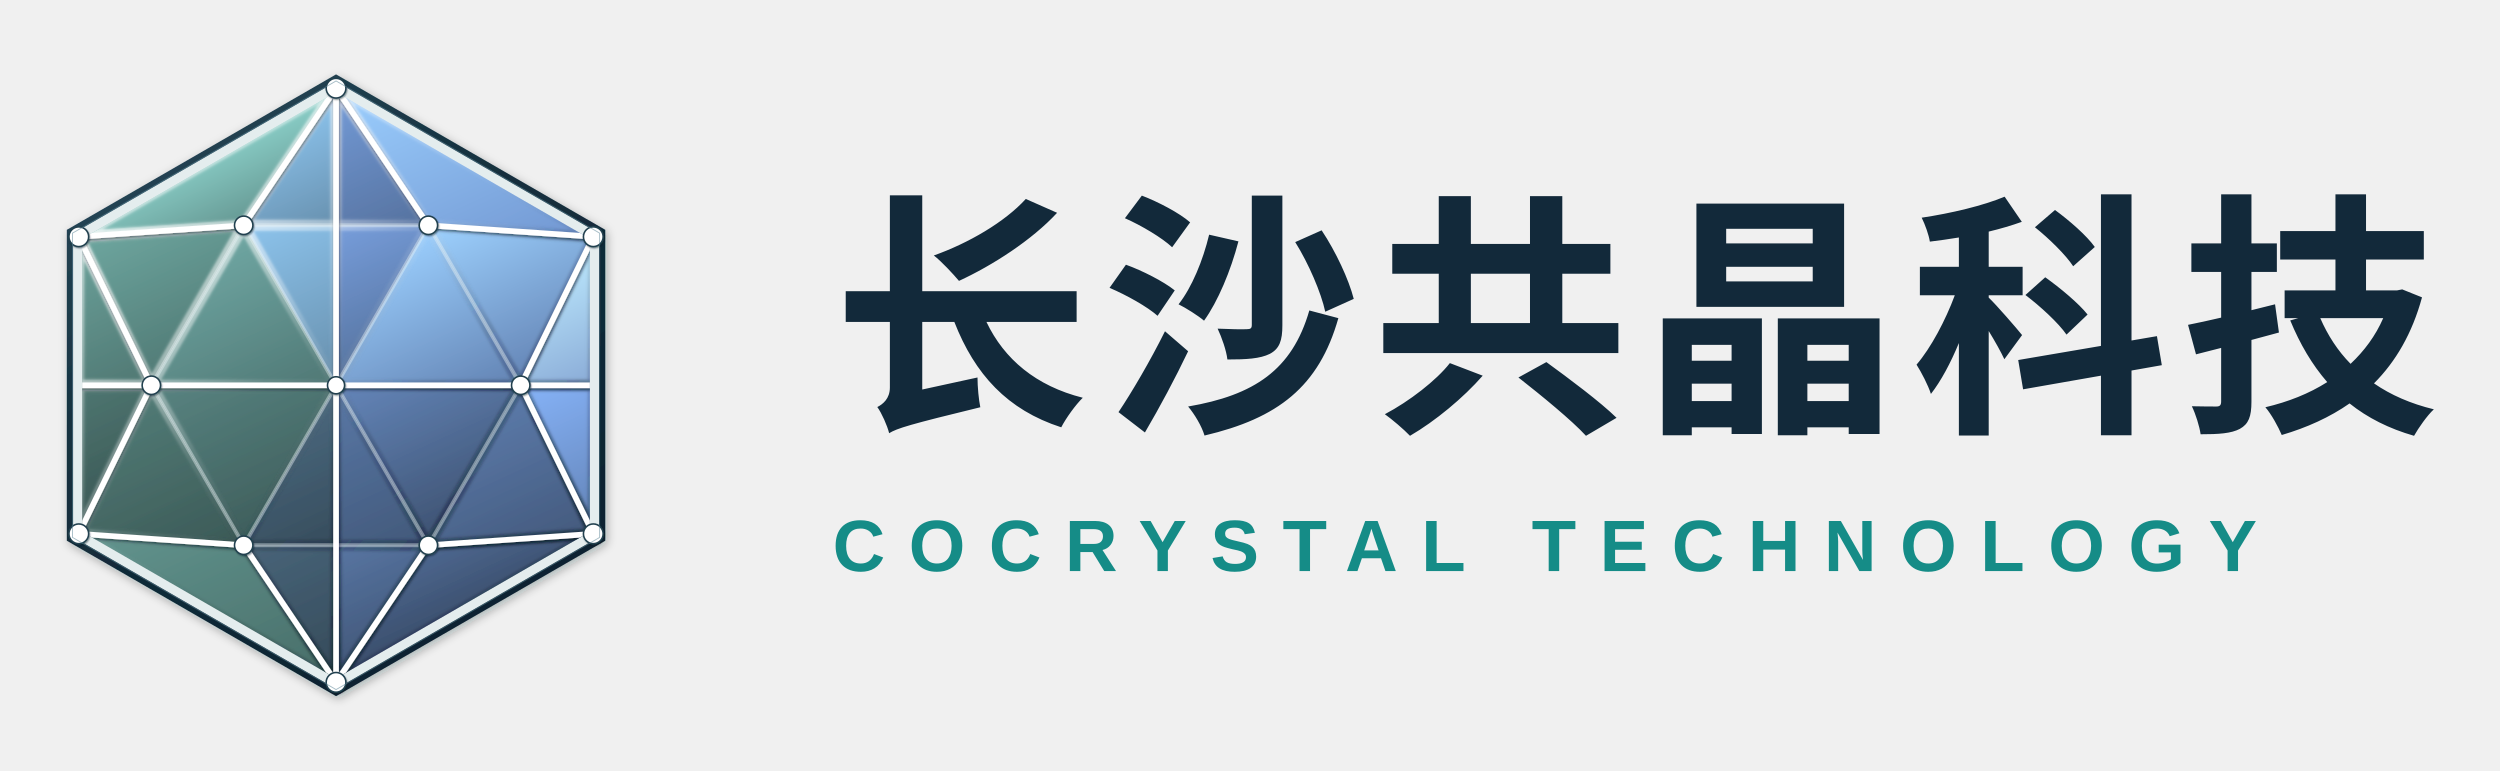
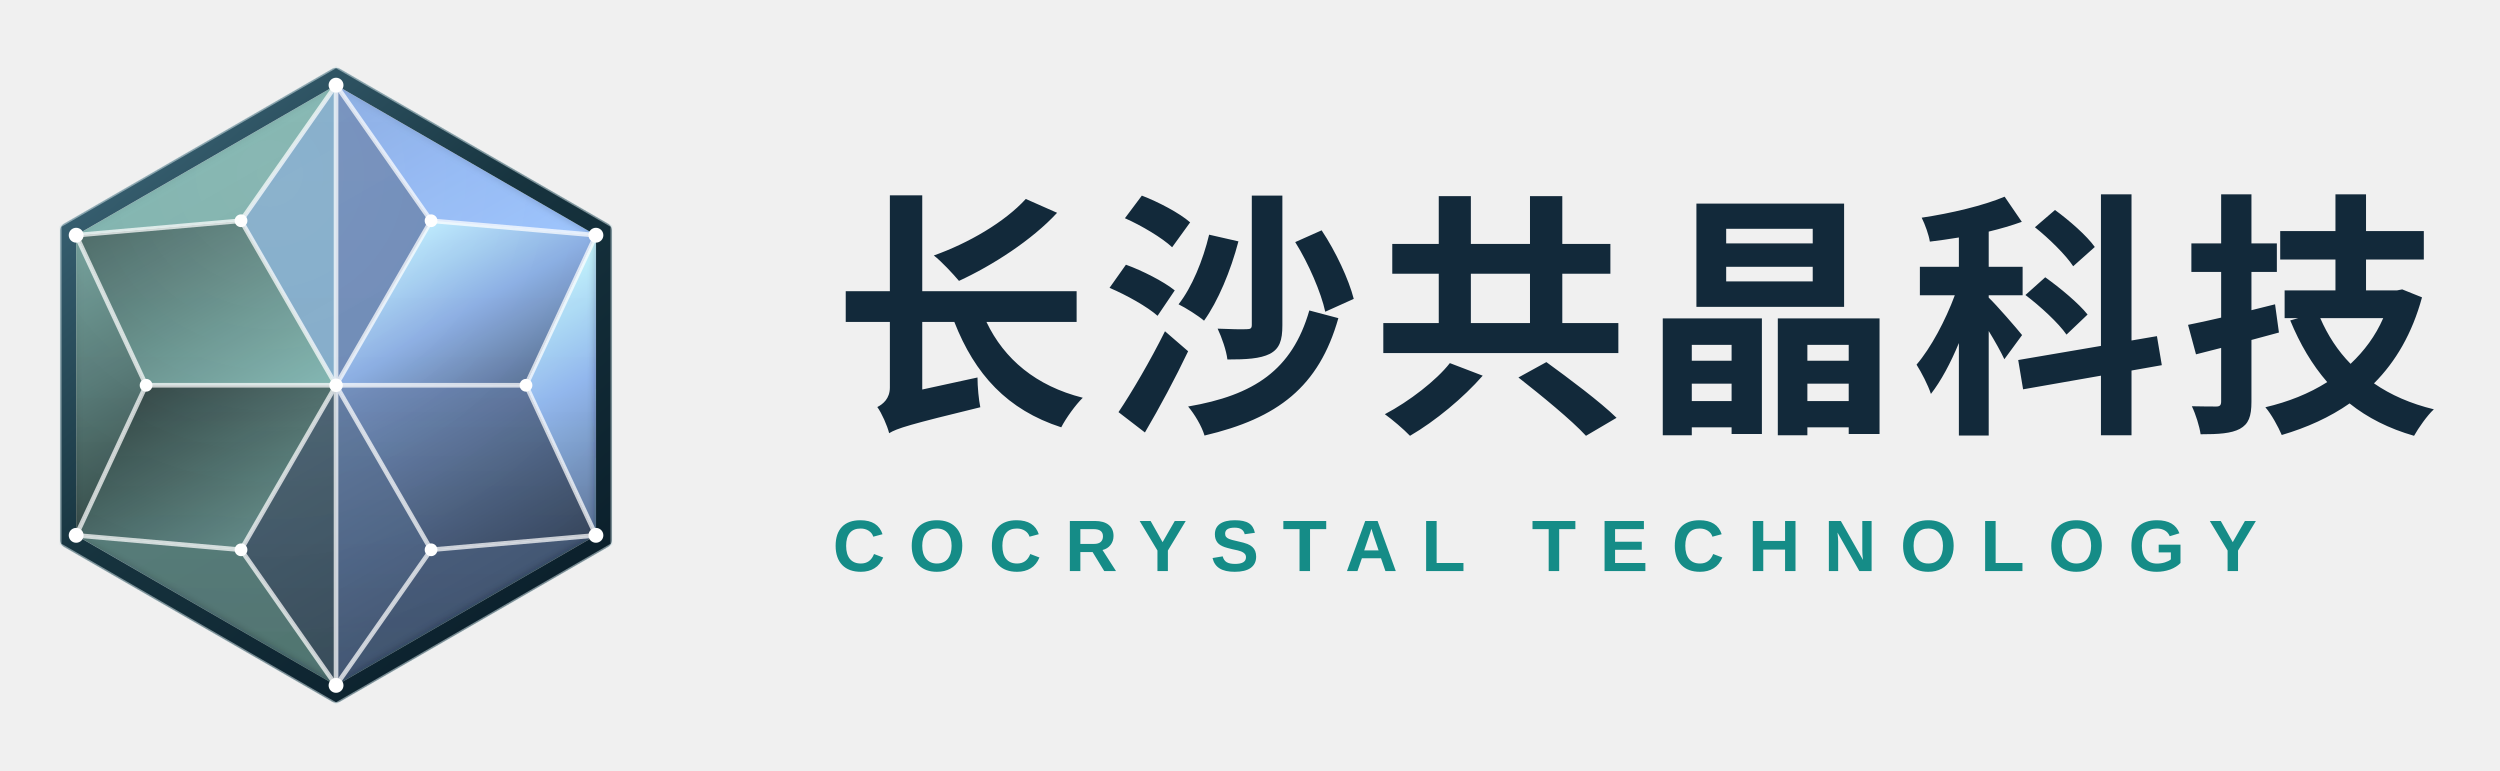
<svg xmlns="http://www.w3.org/2000/svg" viewBox="0 0 584 180" width="584" height="180">
-   <g transform="translate(78.5,90) scale(15.3535)">
+   <g transform="translate(78.5,90) scale(15.5102)">
    <defs>
-       <linearGradient id="f0" gradientUnits="userSpaceOnUse" x1="-0.682" y1="-1.478" x2="0.496" y2="1.074">
-         <stop offset="0" stop-color="#9CD0FF" />
-         <stop offset="1" stop-color="#6282B2" />
+       <linearGradient id="f0" gradientUnits="userSpaceOnUse" x1="0.715" y1="1.245" x2="-0.72" y2="-1.253">
+         <stop offset="0" stop-color="#5C7498" />
+         <stop offset="0.5" stop-color="#8CB0E6" />
+         <stop offset="1" stop-color="#BCECFF" />
      </linearGradient>
-       <linearGradient id="f1" gradientUnits="userSpaceOnUse" x1="-0.93" y1="-2.015" x2="0" y2="0">
-         <stop offset="0" stop-color="#779EDC" />
-         <stop offset="1" stop-color="#56739F" />
+       <linearGradient id="f1" gradientUnits="userSpaceOnUse" x1="0" y1="0" x2="-1.966" y2="-3.421">
+         <stop offset="0" stop-color="#6E8BB8" />
+         <stop offset="0.455" stop-color="#6F8CB9" />
+         <stop offset="1" stop-color="#718EBC" />
      </linearGradient>
-       <linearGradient id="f2" gradientUnits="userSpaceOnUse" x1="-1.178" y1="-2.552" x2="0" y2="0">
-         <stop offset="0" stop-color="#8DC4ED" />
-         <stop offset="1" stop-color="#668EAB" />
+       <linearGradient id="f2" gradientUnits="userSpaceOnUse" x1="0" y1="0" x2="-1.966" y2="-3.421">
+         <stop offset="0" stop-color="#84AECC" />
+         <stop offset="0.577" stop-color="#83ADCB" />
+         <stop offset="1" stop-color="#82ACC9" />
      </linearGradient>
-       <linearGradient id="f3" gradientUnits="userSpaceOnUse" x1="-1.178" y1="-2.552" x2="0" y2="0">
-         <stop offset="0" stop-color="#70A8A4" />
-         <stop offset="1" stop-color="#4F7774" />
+       <linearGradient id="f3" gradientUnits="userSpaceOnUse" x1="0" y1="0" x2="-1.962" y2="-3.413">
+         <stop offset="0" stop-color="#83B9B3" />
+         <stop offset="0.516" stop-color="#648E89" />
+         <stop offset="1" stop-color="#496764" />
      </linearGradient>
-       <linearGradient id="f4" gradientUnits="userSpaceOnUse" x1="-0.496" y1="-1.074" x2="0.682" y2="1.478">
-         <stop offset="0" stop-color="#588481" />
-         <stop offset="1" stop-color="#3E5D5B" />
+       <linearGradient id="f4" gradientUnits="userSpaceOnUse" x1="0.72" y1="1.253" x2="-0.715" y2="-1.245">
+         <stop offset="0" stop-color="#66908C" />
+         <stop offset="0.5" stop-color="#4C6B68" />
+         <stop offset="1" stop-color="#324745" />
      </linearGradient>
-       <linearGradient id="f5" gradientUnits="userSpaceOnUse" x1="0" y1="0" x2="1.178" y2="2.552">
-         <stop offset="0" stop-color="#5A79A8" />
-         <stop offset="1" stop-color="#415879" />
+       <linearGradient id="f5" gradientUnits="userSpaceOnUse" x1="1.966" y1="3.421" x2="0" y2="0">
+         <stop offset="0" stop-color="#4A5D7B" />
+         <stop offset="0.423" stop-color="#546B8D" />
+         <stop offset="1" stop-color="#637DA5" />
      </linearGradient>
-       <linearGradient id="f6" gradientUnits="userSpaceOnUse" x1="0" y1="0" x2="0.93" y2="2.015">
-         <stop offset="0" stop-color="#4B697F" />
-         <stop offset="1" stop-color="#364C5C" />
+       <linearGradient id="f6" gradientUnits="userSpaceOnUse" x1="1.966" y1="3.421" x2="0" y2="0">
+         <stop offset="0" stop-color="#3E5260" />
+         <stop offset="0.545" stop-color="#455B6A" />
+         <stop offset="1" stop-color="#4A6272" />
      </linearGradient>
-       <linearGradient id="f7" gradientUnits="userSpaceOnUse" x1="0" y1="0" x2="1.178" y2="2.552">
-         <stop offset="0" stop-color="#6486BA" />
-         <stop offset="1" stop-color="#3D5170" />
+       <linearGradient id="f7" gradientUnits="userSpaceOnUse" x1="1.962" y1="3.413" x2="0" y2="0">
+         <stop offset="0" stop-color="#39485F" />
+         <stop offset="0.484" stop-color="#566C90" />
+         <stop offset="1" stop-color="#7391C1" />
      </linearGradient>
-       <linearGradient id="f8" gradientUnits="userSpaceOnUse" x1="-0.682" y1="-1.478" x2="0.496" y2="1.074">
-         <stop offset="0" stop-color="#9ED2FF" />
-         <stop offset="1" stop-color="#6383B4" />
+       <linearGradient id="f8" gradientUnits="userSpaceOnUse" x1="-0.004" y1="-0.008" x2="-1.966" y2="-3.421">
+         <stop offset="0" stop-color="#9EC7FF" />
+         <stop offset="0.455" stop-color="#94BAF6" />
+         <stop offset="1" stop-color="#87AAE1" />
      </linearGradient>
-       <linearGradient id="f9" gradientUnits="userSpaceOnUse" x1="-1.728" y1="-3.743" x2="-0.682" y2="-1.478">
-         <stop offset="0" stop-color="#759DDA" />
-         <stop offset="1" stop-color="#55719E" />
+       <linearGradient id="f9" gradientUnits="userSpaceOnUse" x1="-1.436" y1="-2.498" x2="-1.966" y2="-3.421">
+         <stop offset="0" stop-color="#7EB1AC" />
+         <stop offset="0.664" stop-color="#80B3AE" />
+         <stop offset="1" stop-color="#80B4AF" />
      </linearGradient>
-       <linearGradient id="f10" gradientUnits="userSpaceOnUse" x1="-1.728" y1="-3.743" x2="-0.93" y2="-2.015">
-         <stop offset="0" stop-color="#8EC6F0" />
-         <stop offset="1" stop-color="#6790AE" />
+       <linearGradient id="f10" gradientUnits="userSpaceOnUse" x1="0.004" y1="0.008" x2="-1.962" y2="-3.413">
+         <stop offset="0" stop-color="#39504D" />
+         <stop offset="0.455" stop-color="#567975" />
+         <stop offset="1" stop-color="#73A29D" />
      </linearGradient>
-       <linearGradient id="f11" gradientUnits="userSpaceOnUse" x1="-1.554" y1="-3.368" x2="-0.496" y2="-1.074">
-         <stop offset="0" stop-color="#6EA7A0" />
-         <stop offset="1" stop-color="#507974" />
+       <linearGradient id="f11" gradientUnits="userSpaceOnUse" x1="1.966" y1="3.421" x2="0.004" y2="0.008">
+         <stop offset="0" stop-color="#597E79" />
+         <stop offset="0.545" stop-color="#5A807C" />
+         <stop offset="1" stop-color="#5B827D" />
      </linearGradient>
-       <linearGradient id="f12" gradientUnits="userSpaceOnUse" x1="-0.496" y1="-1.074" x2="0.682" y2="1.478">
-         <stop offset="0" stop-color="#527C77" />
-         <stop offset="1" stop-color="#3B5956" />
+       <linearGradient id="f12" gradientUnits="userSpaceOnUse" x1="1.966" y1="3.421" x2="1.436" y2="2.498">
+         <stop offset="0" stop-color="#485C79" />
+         <stop offset="0.336" stop-color="#495D7B" />
+         <stop offset="1" stop-color="#4C607F" />
      </linearGradient>
-       <linearGradient id="f13" gradientUnits="userSpaceOnUse" x1="0.93" y1="2.015" x2="1.728" y2="3.743">
-         <stop offset="0" stop-color="#5876A3" />
-         <stop offset="1" stop-color="#405576" />
-       </linearGradient>
-       <linearGradient id="f14" gradientUnits="userSpaceOnUse" x1="0.682" y1="1.478" x2="1.728" y2="3.743">
-         <stop offset="0" stop-color="#486479" />
-         <stop offset="1" stop-color="#344958" />
-       </linearGradient>
-       <linearGradient id="f15" gradientUnits="userSpaceOnUse" x1="0.496" y1="1.074" x2="1.554" y2="3.368">
-         <stop offset="0" stop-color="#5C7BAB" />
-         <stop offset="1" stop-color="#43597C" />
-       </linearGradient>
-       <linearGradient id="f16" gradientUnits="userSpaceOnUse" x1="-1.728" y1="-3.743" x2="-0.173" y2="-0.375">
-         <stop offset="0" stop-color="#9CD0FF" />
-         <stop offset="1" stop-color="#7196D1" />
-       </linearGradient>
-       <linearGradient id="f17" gradientUnits="userSpaceOnUse" x1="-1.728" y1="-3.743" x2="-1.178" y2="-2.552">
-         <stop offset="0" stop-color="#8BD0C9" />
-         <stop offset="1" stop-color="#659792" />
-       </linearGradient>
-       <linearGradient id="f18" gradientUnits="userSpaceOnUse" x1="-0.691" y1="-1.496" x2="0.173" y2="0.375">
-         <stop offset="0" stop-color="#4F7772" />
-         <stop offset="1" stop-color="#395653" />
-       </linearGradient>
-       <linearGradient id="f19" gradientUnits="userSpaceOnUse" x1="-1.554" y1="-3.368" x2="-0.496" y2="-1.074">
-         <stop offset="0" stop-color="#6DA49D" />
-         <stop offset="1" stop-color="#4F7772" />
-       </linearGradient>
-       <linearGradient id="f20" gradientUnits="userSpaceOnUse" x1="0.173" y1="0.375" x2="1.728" y2="3.743">
-         <stop offset="0" stop-color="#62958F" />
-         <stop offset="1" stop-color="#476C67" />
-       </linearGradient>
-       <linearGradient id="f21" gradientUnits="userSpaceOnUse" x1="1.178" y1="2.552" x2="1.728" y2="3.743">
-         <stop offset="0" stop-color="#4E6992" />
-         <stop offset="1" stop-color="#394C69" />
-       </linearGradient>
-       <linearGradient id="f22" gradientUnits="userSpaceOnUse" x1="0.496" y1="1.074" x2="1.554" y2="3.368">
-         <stop offset="0" stop-color="#86B3F8" />
-         <stop offset="1" stop-color="#6181B4" />
-       </linearGradient>
-       <linearGradient id="f23" gradientUnits="userSpaceOnUse" x1="-0.173" y1="-0.375" x2="0.691" y2="1.496">
-         <stop offset="0" stop-color="#BEEBFF" />
-         <stop offset="1" stop-color="#89AAD6" />
+       <linearGradient id="f13" gradientUnits="userSpaceOnUse" x1="1.962" y1="3.413" x2="-0.004" y2="-0.008">
+         <stop offset="0" stop-color="#627B9F" />
+         <stop offset="0.545" stop-color="#94BAF1" />
+         <stop offset="1" stop-color="#C6FAFF" />
      </linearGradient>
      <clipPath id="cf">
-         <polygon points="3.862,-2.23 0,-4.46 -3.862,-2.23 -3.862,2.23 0,4.46 3.862,2.23" />
+         <polygon points="4.036,-2.33 0,-4.66 -4.036,-2.33 -4.036,2.33 0,4.66 4.036,2.33" />
      </clipPath>
-       <radialGradient id="glow" cx="0.36" cy="0.30" r="0.85">
-         <stop offset="0" stop-color="#FFFFFF" stop-opacity="0.16" />
-         <stop offset="0.55" stop-color="#FFFFFF" stop-opacity="0.04" />
-         <stop offset="1" stop-color="#04121C" stop-opacity="0.20" />
+       <linearGradient id="rim" gradientUnits="userSpaceOnUse" x1="-3.6" y1="-3.9" x2="3.2" y2="4.0">
+         <stop offset="0" stop-color="#3C6678" />
+         <stop offset="0.45" stop-color="#17343F" />
+         <stop offset="1" stop-color="#0A1E2A" />
+       </linearGradient>
+       <radialGradient id="spec" cx="0.40" cy="0.18" r="0.72">
+         <stop offset="0" stop-color="#FFFFFF" stop-opacity="0.075" />
+         <stop offset="0.6" stop-color="#FFFFFF" stop-opacity="0.02" />
+         <stop offset="1" stop-color="#FFFFFF" stop-opacity="0" />
      </radialGradient>
-       <linearGradient id="bev" gradientUnits="userSpaceOnUse" x1="-3.6" y1="-3.6" x2="3.6" y2="3.6">
-         <stop offset="0" stop-color="#FFFFFF" stop-opacity="0.72" />
-         <stop offset="0.42" stop-color="#FFFFFF" stop-opacity="0.06" />
-         <stop offset="0.58" stop-color="#05141F" stop-opacity="0.06" />
-         <stop offset="1" stop-color="#05141F" stop-opacity="0.34" />
+       <linearGradient id="vig" gradientUnits="userSpaceOnUse" x1="0" y1="-4.4" x2="0" y2="4.6">
+         <stop offset="0" stop-color="#02121C" stop-opacity="0" />
+         <stop offset="0.5" stop-color="#02121C" stop-opacity="0.02" />
+         <stop offset="1" stop-color="#02121C" stop-opacity="0.10" />
      </linearGradient>
-       <linearGradient id="rim" x1="0" y1="0" x2="0.6" y2="1">
-         <stop offset="0" stop-color="#2C4F60" />
-         <stop offset="0.45" stop-color="#14303E" />
-         <stop offset="1" stop-color="#0C2230" />
+       <linearGradient id="ish" gradientUnits="userSpaceOnUse" x1="-3.2" y1="-3.8" x2="3.2" y2="3.8">
+         <stop offset="0" stop-color="#08202D" stop-opacity="0.05" />
+         <stop offset="0.45" stop-color="#08202D" stop-opacity="0.20" />
+         <stop offset="1" stop-color="#061A26" stop-opacity="0.62" />
      </linearGradient>
-       <filter id="lsh" x="-30%%" y="-30%%" width="160%%" height="160%%">
-         <feDropShadow dx="0.009" dy="0.030" stdDeviation="0.026" flood-color="#06131C" flood-opacity="0.55" />
-       </filter>
-       <filter id="dsh" x="-140%%" y="-140%%" width="380%%" height="380%%">
-         <feDropShadow dx="0.012" dy="0.018" stdDeviation="0.016" flood-color="#0A1B26" flood-opacity="0.45" />
-       </filter>
-       <filter id="bevblur" x="-40%%" y="-40%%" width="180%%" height="180%%">
-         <feGaussianBlur stdDeviation="0.026" />
-       </filter>
-       <filter id="gsh" x="-30%%" y="-30%%" width="160%%" height="160%%">
-         <feDropShadow dx="0.030" dy="0.045" stdDeviation="0.070" flood-color="#0A1B26" flood-opacity="0.30" />
+       <filter id="ishblur" x="-20%" y="-20%" width="140%" height="140%">
+         <feGaussianBlur stdDeviation="0.062" />
      </filter>
    </defs>
-     <g filter="url(#gsh)">
-       <polygon points="4.096,-2.365 0,-4.73 -4.096,-2.365 -4.096,2.365 0,4.73 4.096,2.365" fill="url(#rim)" />
-       <polygon points="4.001,-2.31 0,-4.62 -4.001,-2.31 -4.001,2.31 0,4.62 4.001,2.31" fill="#E4EDEE" />
-       <g clip-path="url(#cf)">
-         <polygon points="0,0 2.81,0 1.405,-2.434" fill="url(#f0)" />
-         <polygon points="0,0 1.405,-2.434 0,-2.434" fill="url(#f1)" />
-         <polygon points="0,0 0,-2.434 -1.405,-2.434" fill="url(#f2)" />
-         <polygon points="0,0 -1.405,-2.434 -2.81,0" fill="url(#f3)" />
-         <polygon points="0,0 -2.81,0 -1.405,2.434" fill="url(#f4)" />
-         <polygon points="0,0 0,2.434 1.405,2.434" fill="url(#f5)" />
-         <polygon points="0,0 -1.405,2.434 0,2.434" fill="url(#f6)" />
-         <polygon points="0,0 1.405,2.434 2.81,0" fill="url(#f7)" />
-         <polygon points="3.914,-2.26 2.81,0 1.405,-2.434" fill="url(#f8)" />
-         <polygon points="0,-4.52 1.405,-2.434 0,-2.434 0,-4.52" fill="url(#f9)" />
-         <polygon points="0,-2.434 -1.405,-2.434 0,-4.52" fill="url(#f10)" />
-         <polygon points="-3.914,-2.26 -1.405,-2.434 -2.81,0" fill="url(#f11)" />
-         <polygon points="-3.914,2.26 -2.81,0 -2.81,0 -1.405,2.434" fill="url(#f12)" />
-         <polygon points="0,2.434 1.405,2.434 0,4.52" fill="url(#f13)" />
-         <polygon points="0,4.52 -1.405,2.434 0,2.434 0,4.52" fill="url(#f14)" />
-         <polygon points="3.914,2.26 1.405,2.434 2.81,0" fill="url(#f15)" />
-         <polygon points="3.914,-2.26 0,-4.52 1.405,-2.434" fill="url(#f16)" />
-         <polygon points="0,-4.52 -3.914,-2.26 -1.405,-2.434 0,-4.52" fill="url(#f17)" />
-         <polygon points="-3.914,0 -3.914,2.26 -2.81,0" fill="url(#f18)" />
-         <polygon points="-3.914,-2.26 -3.914,0 -2.81,0 -2.81,0" fill="url(#f19)" />
-         <polygon points="-3.914,2.26 0,4.52 -1.405,2.434" fill="url(#f20)" />
-         <polygon points="0,4.52 3.914,2.26 1.405,2.434 0,4.52" fill="url(#f21)" />
-         <polygon points="3.914,2.26 3.914,0 2.81,0" fill="url(#f22)" />
-         <polygon points="3.914,0 3.914,-2.26 2.81,0" fill="url(#f23)" />
-         <g fill="none" stroke="url(#bev)" stroke-width="0.17" stroke-linejoin="round" filter="url(#bevblur)">
-           <polygon points="0,0 2.81,0 1.405,-2.434" />
-           <polygon points="0,0 1.405,-2.434 0,-2.434" />
-           <polygon points="0,0 0,-2.434 -1.405,-2.434" />
-           <polygon points="0,0 -1.405,-2.434 -2.81,0" />
-           <polygon points="0,0 -2.81,0 -1.405,2.434" />
-           <polygon points="0,0 0,2.434 1.405,2.434" />
-           <polygon points="0,0 -1.405,2.434 0,2.434" />
-           <polygon points="0,0 1.405,2.434 2.81,0" />
-           <polygon points="3.914,-2.26 2.81,0 1.405,-2.434" />
-           <polygon points="0,-4.52 1.405,-2.434 0,-2.434 0,-4.52" />
-           <polygon points="0,-2.434 -1.405,-2.434 0,-4.52" />
-           <polygon points="-3.914,-2.26 -1.405,-2.434 -2.81,0" />
-           <polygon points="-3.914,2.26 -2.81,0 -2.81,0 -1.405,2.434" />
-           <polygon points="0,2.434 1.405,2.434 0,4.52" />
-           <polygon points="0,4.52 -1.405,2.434 0,2.434 0,4.52" />
-           <polygon points="3.914,2.26 1.405,2.434 2.81,0" />
-           <polygon points="3.914,-2.26 0,-4.52 1.405,-2.434" />
-           <polygon points="0,-4.52 -3.914,-2.26 -1.405,-2.434 0,-4.52" />
-           <polygon points="-3.914,0 -3.914,2.26 -2.81,0" />
-           <polygon points="-3.914,-2.26 -3.914,0 -2.81,0 -2.81,0" />
-           <polygon points="-3.914,2.26 0,4.52 -1.405,2.434" />
-           <polygon points="0,4.52 3.914,2.26 1.405,2.434 0,4.52" />
-           <polygon points="3.914,2.26 3.914,0 2.81,0" />
-           <polygon points="3.914,0 3.914,-2.26 2.81,0" />
-         </g>
-       </g>
-       <g clip-path="url(#cf)" stroke="#EAF4F6" stroke-width="0.06" stroke-linecap="round" opacity="0.42">
-         <line x1="2.81" y1="0" x2="1.405" y2="-2.434" />
-         <line x1="1.405" y1="-2.434" x2="-1.405" y2="-2.434" />
-         <line x1="-1.405" y1="-2.434" x2="-2.81" y2="0" />
-         <line x1="-2.81" y1="0" x2="-1.405" y2="2.434" />
-         <line x1="-1.405" y1="2.434" x2="1.405" y2="2.434" />
-         <line x1="1.405" y1="2.434" x2="2.81" y2="0" />
-         <line x1="0" y1="0" x2="1.405" y2="-2.434" />
-         <line x1="0" y1="0" x2="-1.405" y2="-2.434" />
-         <line x1="0" y1="0" x2="-1.405" y2="2.434" />
-         <line x1="0" y1="0" x2="1.405" y2="2.434" />
-       </g>
-       <g clip-path="url(#cf)" stroke="#FFFFFF" stroke-width="0.086" stroke-linecap="round" filter="url(#lsh)">
-         <line x1="3.914" y1="-2.26" x2="2.81" y2="0" />
-         <line x1="3.914" y1="-2.26" x2="1.405" y2="-2.434" />
-         <line x1="0" y1="-4.52" x2="1.405" y2="-2.434" />
-         <line x1="0" y1="-4.52" x2="-1.405" y2="-2.434" />
-         <line x1="-3.914" y1="-2.26" x2="-1.405" y2="-2.434" />
-         <line x1="-3.914" y1="-2.26" x2="-2.81" y2="0" />
-         <line x1="-3.914" y1="2.26" x2="-2.81" y2="0" />
-         <line x1="-3.914" y1="2.26" x2="-1.405" y2="2.434" />
-         <line x1="0" y1="4.52" x2="-1.405" y2="2.434" />
-         <line x1="0" y1="4.52" x2="1.405" y2="2.434" />
-         <line x1="3.914" y1="2.26" x2="1.405" y2="2.434" />
-         <line x1="3.914" y1="2.26" x2="2.81" y2="0" />
-         <line x1="0" y1="4.52" x2="0" y2="-4.52" />
-         <line x1="3.914" y1="0" x2="-3.914" y2="0" />
-       </g>
-       <g fill="#FFFFFF" stroke="#22414F" stroke-width="0.024" filter="url(#dsh)">
-         <circle cx="3.914" cy="-2.26" r="0.150" />
-         <circle cx="0" cy="-4.52" r="0.150" />
-         <circle cx="-3.914" cy="-2.26" r="0.150" />
-         <circle cx="-3.914" cy="2.26" r="0.150" />
-         <circle cx="0" cy="4.52" r="0.150" />
-         <circle cx="3.914" cy="2.26" r="0.150" />
-         <circle cx="2.81" cy="0" r="0.140" />
-         <circle cx="1.405" cy="-2.434" r="0.140" />
-         <circle cx="-1.405" cy="-2.434" r="0.140" />
-         <circle cx="-2.81" cy="0" r="0.140" />
-         <circle cx="-1.405" cy="2.434" r="0.140" />
-         <circle cx="1.405" cy="2.434" r="0.140" />
-         <circle cx="0" cy="0" r="0.130" />
-       </g>
-       <polygon points="4.01,-2.315 0,-4.63 -4.01,-2.315 -4.01,2.315 0,4.63 4.01,2.315" fill="none" stroke="#5E8798" stroke-width="0.014" opacity="0.55" />
+     <g clip-path="url(#cf)">
+       <polygon points="0,0 2.861,0 3.914,-2.26 1.431,-2.478" fill="url(#f0)" />
+       <polygon points="0,0 1.431,-2.478 0,-4.52 0,-4.52" fill="url(#f1)" />
+       <polygon points="0,0 0,-4.52 -1.431,-2.478" fill="url(#f2)" />
+       <polygon points="0,0 -1.431,-2.478 -3.914,-2.26 -2.861,0" fill="url(#f3)" />
+       <polygon points="0,0 -2.861,0 -3.914,2.26 -1.431,2.478" fill="url(#f4)" />
+       <polygon points="0,0 0,4.52 1.431,2.478" fill="url(#f5)" />
+       <polygon points="0,0 -1.431,2.478 0,4.52 0,4.52" fill="url(#f6)" />
+       <polygon points="0,0 1.431,2.478 3.914,2.26 2.861,0" fill="url(#f7)" />
+       <polygon points="3.914,-2.26 0,-4.52 1.431,-2.478" fill="url(#f8)" />
+       <polygon points="0,-4.52 -3.914,-2.26 -1.431,-2.478" fill="url(#f9)" />
+       <polygon points="-3.914,-2.26 -3.914,2.26 -2.861,0" fill="url(#f10)" />
+       <polygon points="-3.914,2.26 0,4.52 -1.431,2.478" fill="url(#f11)" />
+       <polygon points="0,4.52 3.914,2.26 1.431,2.478" fill="url(#f12)" />
+       <polygon points="3.914,2.26 3.914,-2.26 2.861,0" fill="url(#f13)" />
+     </g>
+     <g clip-path="url(#cf)">
+       <rect x="-5.0" y="-5.0" width="10.0" height="10.0" fill="url(#spec)" />
+       <rect x="-5.0" y="-5.0" width="10.0" height="10.0" fill="url(#vig)" />
+       <polygon points="4.036,-2.33 0,-4.66 -4.036,-2.33 -4.036,2.33 0,4.66 4.036,2.33" fill="none" stroke="url(#ish)" stroke-width="0.22" filter="url(#ishblur)" />
+     </g>
+     <g clip-path="url(#cf)" stroke="#FFFFFF" stroke-width="0.07" stroke-linecap="round" opacity="0.72">
+       <line x1="3.914" y1="-2.26" x2="2.861" y2="0" />
+       <line x1="3.914" y1="-2.26" x2="1.431" y2="-2.478" />
+       <line x1="0" y1="-4.52" x2="1.431" y2="-2.478" />
+       <line x1="0" y1="-4.52" x2="-1.431" y2="-2.478" />
+       <line x1="-3.914" y1="-2.26" x2="-1.431" y2="-2.478" />
+       <line x1="-3.914" y1="-2.26" x2="-2.861" y2="0" />
+       <line x1="-3.914" y1="2.26" x2="-2.861" y2="0" />
+       <line x1="-3.914" y1="2.26" x2="-1.431" y2="2.478" />
+       <line x1="0" y1="4.52" x2="-1.431" y2="2.478" />
+       <line x1="0" y1="4.52" x2="1.431" y2="2.478" />
+       <line x1="3.914" y1="2.26" x2="1.431" y2="2.478" />
+       <line x1="3.914" y1="2.26" x2="2.861" y2="0" />
+       <line x1="0" y1="0" x2="2.861" y2="0" />
+       <line x1="0" y1="0" x2="1.431" y2="-2.478" />
+       <line x1="0" y1="0" x2="-1.431" y2="-2.478" />
+       <line x1="0" y1="0" x2="-2.861" y2="0" />
+       <line x1="0" y1="0" x2="-1.431" y2="2.478" />
+       <line x1="0" y1="0" x2="1.431" y2="2.478" />
+       <line x1="0" y1="-4.52" x2="0" y2="4.52" />
+     </g>
+     <polygon points="4.036,-2.33 0,-4.66 -4.036,-2.33 -4.036,2.33 0,4.66 4.036,2.33" fill="none" stroke="url(#rim)" stroke-width="0.24" stroke-linejoin="round" />
+     <polygon points="4.148,-2.395 0,-4.79 -4.148,-2.395 -4.148,2.395 0,4.79 4.148,2.395" fill="none" stroke="#CFE0E4" stroke-width="0.028" opacity="0.55" />
+     <g fill="#FFFFFF">
+       <circle cx="3.914" cy="-2.26" r="0.112" />
+       <circle cx="0" cy="-4.52" r="0.112" />
+       <circle cx="-3.914" cy="-2.26" r="0.112" />
+       <circle cx="-3.914" cy="2.26" r="0.112" />
+       <circle cx="0" cy="4.52" r="0.112" />
+       <circle cx="3.914" cy="2.26" r="0.112" />
+       <circle cx="2.861" cy="0" r="0.096" />
+       <circle cx="1.431" cy="-2.478" r="0.096" />
+       <circle cx="-1.431" cy="-2.478" r="0.096" />
+       <circle cx="-2.861" cy="0" r="0.096" />
+       <circle cx="-1.431" cy="2.478" r="0.096" />
+       <circle cx="1.431" cy="2.478" r="0.096" />
+       <circle cx="0" cy="0" r="0.102" />
    </g>
  </g>
  <text x="194.5" y="96.4" font-family="'Microsoft YaHei','PingFang SC','Noto Sans SC',sans-serif" font-size="60" font-weight="700" letter-spacing="3" fill="#12293A">长沙共晶科技</text>
  <text x="194.5" y="133.4" font-family="'Helvetica Neue',Arial,sans-serif" font-size="17" font-weight="600" letter-spacing="5.5" fill="#158C87">COCRYSTAL TECHNOLOGY</text>
</svg>
